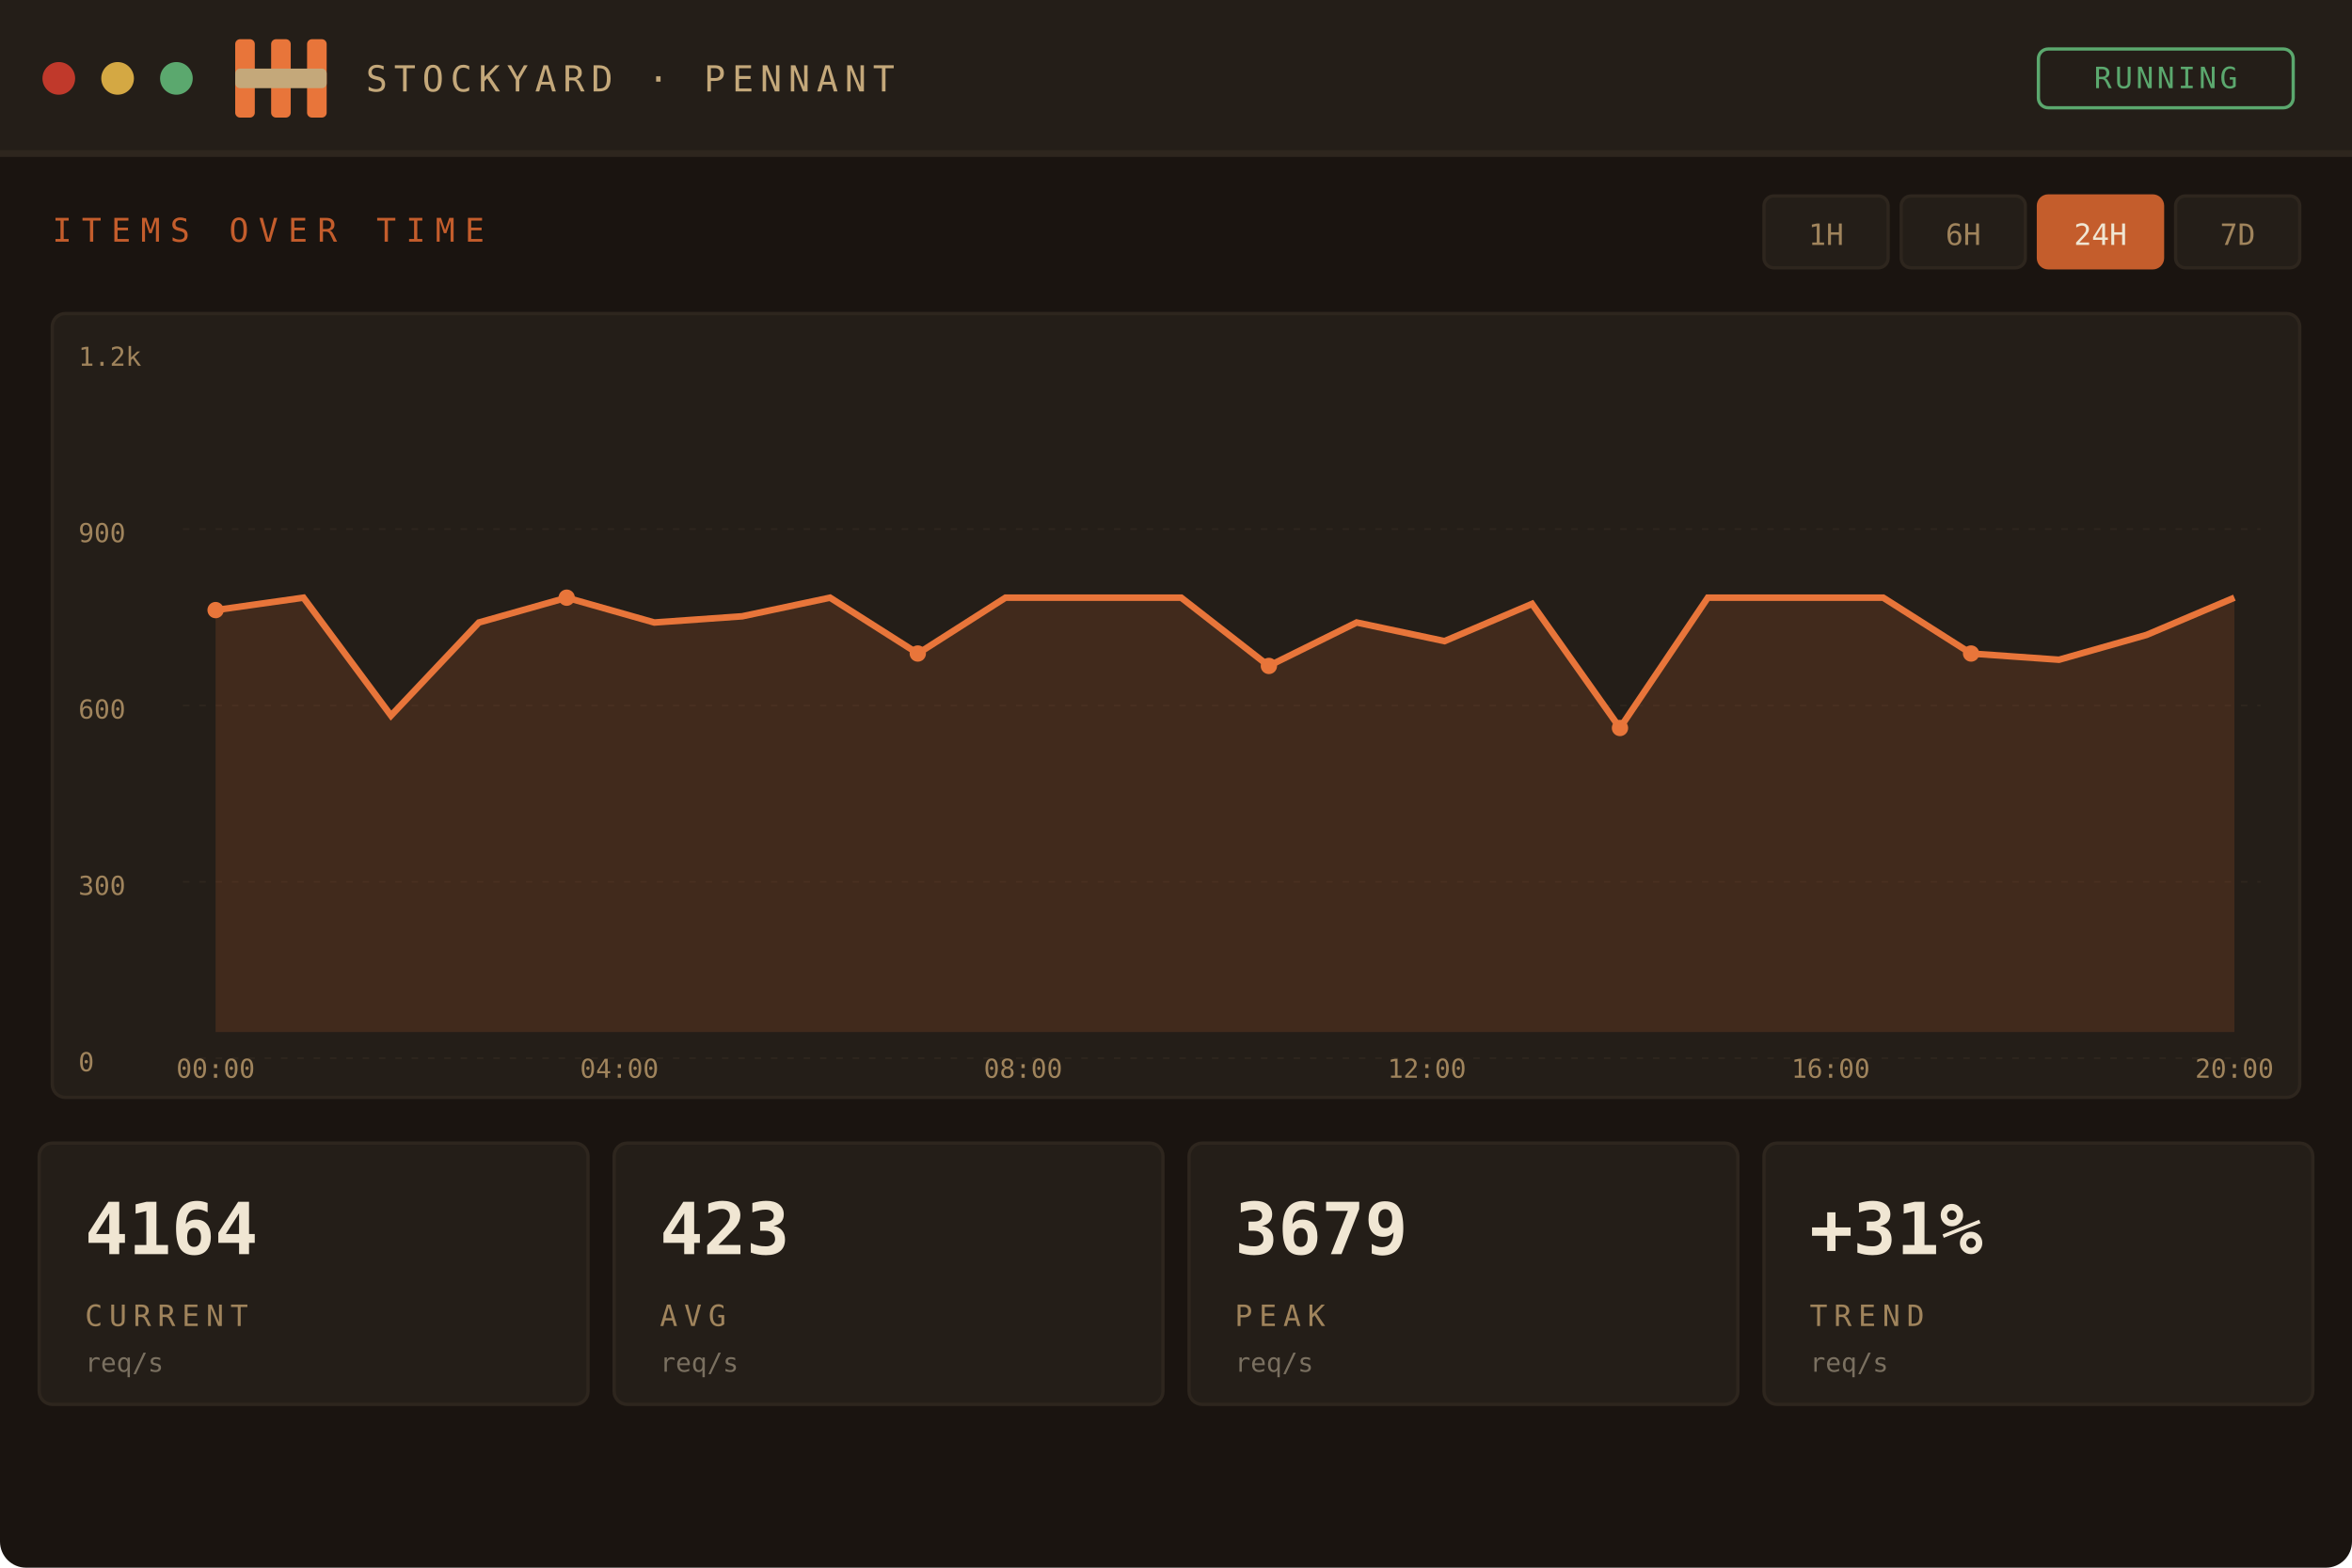
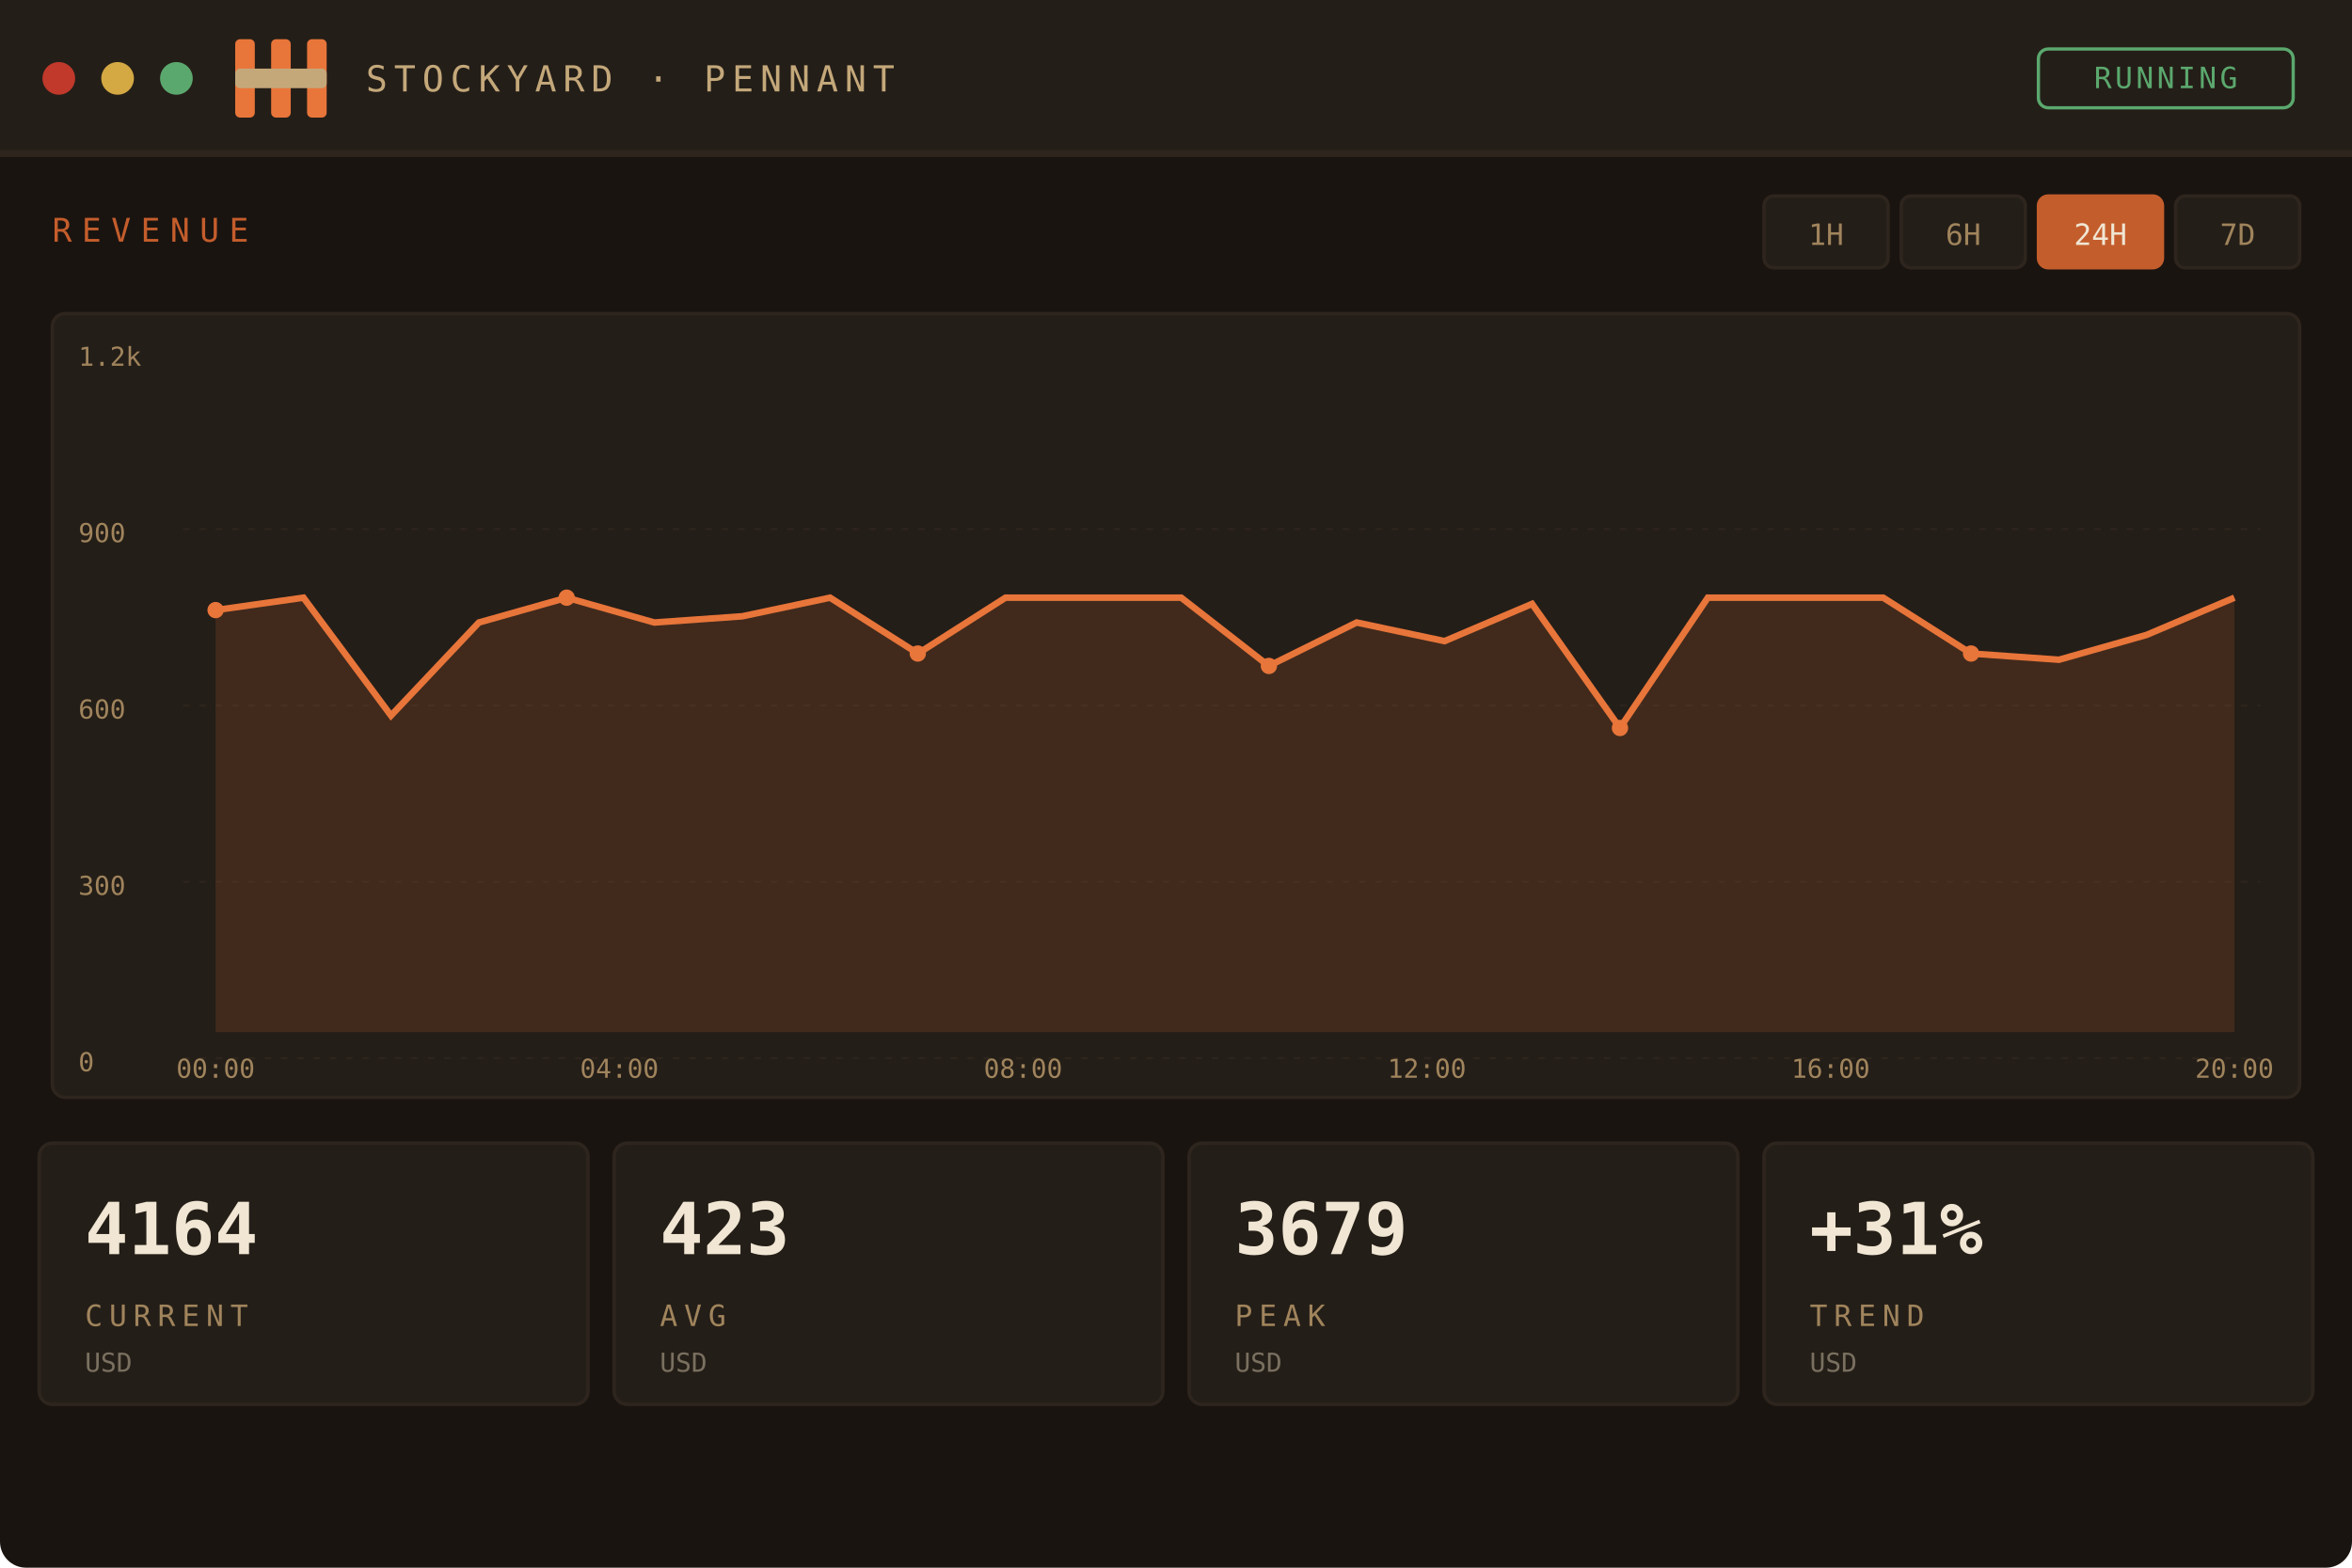
<svg xmlns="http://www.w3.org/2000/svg" width="720" height="480" viewBox="0 0 720 480" role="img" aria-label="Pennant dashboard mockup">
  <rect width="720" height="480" rx="8" fill="#1a1410" />
  <rect width="720" height="48" fill="#241e18" />
  <rect y="46" width="720" height="2" fill="#2e261e" />
  <circle cx="18" cy="24" r="5" fill="#c0392b" />
  <circle cx="36" cy="24" r="5" fill="#d4a843" />
  <circle cx="54" cy="24" r="5" fill="#5ba86e" />
  <rect x="72" y="12" width="6" height="24" rx="1.5" fill="#e8753a" />
  <rect x="83" y="12" width="6" height="24" rx="1.5" fill="#e8753a" />
  <rect x="94" y="12" width="6" height="24" rx="1.5" fill="#e8753a" />
  <rect x="72" y="21" width="28" height="6" rx="1.5" fill="#c4a87a" />
  <text x="112" y="28" fill="#c4a87a" font-size="11" font-family="JetBrains Mono,monospace" letter-spacing="2">STOCKYARD · PENNANT</text>
  <rect x="624" y="15" width="78" height="18" rx="3" fill="none" stroke="#5ba86e" stroke-width="1" />
  <text x="663" y="27" text-anchor="middle" fill="#5ba86e" font-size="9" font-family="JetBrains Mono,monospace" letter-spacing="1">RUNNING</text>
-   <text x="16" y="74" fill="#c45d2c" font-size="10" font-family="JetBrains Mono,monospace" letter-spacing="3">ITEMS OVER TIME</text>
+   <text x="16" y="74" fill="#c45d2c" font-size="10" font-family="JetBrains Mono,monospace" letter-spacing="3">REVENUE</text>
  <rect x="540" y="60" width="38" height="22" rx="3" fill="#241e18" stroke="#2e261e" />
  <text x="559" y="75" text-anchor="middle" fill="#a0845c" font-size="9" font-family="JetBrains Mono,monospace">1H</text>
  <rect x="582" y="60" width="38" height="22" rx="3" fill="#241e18" stroke="#2e261e" />
  <text x="601" y="75" text-anchor="middle" fill="#a0845c" font-size="9" font-family="JetBrains Mono,monospace">6H</text>
  <rect x="624" y="60" width="38" height="22" rx="3" fill="#c45d2c" stroke="#c45d2c" />
  <text x="643" y="75" text-anchor="middle" fill="#f0e6d3" font-size="9" font-family="JetBrains Mono,monospace">24H</text>
  <rect x="666" y="60" width="38" height="22" rx="3" fill="#241e18" stroke="#2e261e" />
  <text x="685" y="75" text-anchor="middle" fill="#a0845c" font-size="9" font-family="JetBrains Mono,monospace">7D</text>
  <rect x="16" y="96" width="688" height="240" rx="4" fill="#241e18" stroke="#2e261e" />
  <text x="24" y="112.0" fill="#a0845c" font-size="8" font-family="JetBrains Mono,monospace">1.2k</text>
  <text x="24" y="166.0" fill="#a0845c" font-size="8" font-family="JetBrains Mono,monospace">900</text>
  <line x1="56" y1="162.0" x2="692" y2="162.0" stroke="#2e261e" stroke-width="0.5" stroke-dasharray="2,3" />
  <text x="24" y="220.0" fill="#a0845c" font-size="8" font-family="JetBrains Mono,monospace">600</text>
  <line x1="56" y1="216.0" x2="692" y2="216.0" stroke="#2e261e" stroke-width="0.5" stroke-dasharray="2,3" />
  <text x="24" y="274.0" fill="#a0845c" font-size="8" font-family="JetBrains Mono,monospace">300</text>
  <line x1="56" y1="270.0" x2="692" y2="270.0" stroke="#2e261e" stroke-width="0.5" stroke-dasharray="2,3" />
  <text x="24" y="328.0" fill="#a0845c" font-size="8" font-family="JetBrains Mono,monospace">0</text>
  <line x1="56" y1="324.0" x2="692" y2="324.0" stroke="#2e261e" stroke-width="0.5" stroke-dasharray="2,3" />
  <text x="66.0" y="330" text-anchor="middle" fill="#a0845c" font-size="8" font-family="JetBrains Mono,monospace">00:00</text>
  <text x="189.6" y="330" text-anchor="middle" fill="#a0845c" font-size="8" font-family="JetBrains Mono,monospace">04:00</text>
  <text x="313.2" y="330" text-anchor="middle" fill="#a0845c" font-size="8" font-family="JetBrains Mono,monospace">08:00</text>
  <text x="436.8" y="330" text-anchor="middle" fill="#a0845c" font-size="8" font-family="JetBrains Mono,monospace">12:00</text>
  <text x="560.4" y="330" text-anchor="middle" fill="#a0845c" font-size="8" font-family="JetBrains Mono,monospace">16:00</text>
  <text x="684.0" y="330" text-anchor="middle" fill="#a0845c" font-size="8" font-family="JetBrains Mono,monospace">20:00</text>
  <polygon points="66.0,316 66.0,186.8,92.9,183.0,119.7,219.1,146.6,190.6,173.5,183.0,200.3,190.6,227.2,188.7,254.1,183.0,281.0,200.1,307.8,183.0,334.7,183.0,361.6,183.0,388.4,203.9,415.3,190.6,442.2,196.3,469.0,184.9,495.9,222.9,522.8,183.0,549.7,183.0,576.5,183.0,603.4,200.1,630.3,202.0,657.1,194.4,684.0,183.0 684.0,316" fill="#c45d2c" opacity="0.18" />
  <polyline points="66.0,186.8 92.9,183.0 119.7,219.1 146.6,190.6 173.5,183.0 200.3,190.6 227.2,188.7 254.1,183.0 281.0,200.1 307.8,183.0 334.7,183.0 361.6,183.0 388.4,203.9 415.3,190.6 442.2,196.3 469.0,184.9 495.9,222.9 522.8,183.0 549.7,183.0 576.5,183.0 603.4,200.1 630.3,202.0 657.1,194.4 684.0,183.0" fill="none" stroke="#e8753a" stroke-width="2" />
  <circle cx="66.0" cy="186.8" r="2.5" fill="#e8753a" />
  <circle cx="173.478" cy="183.0" r="2.5" fill="#e8753a" />
  <circle cx="280.957" cy="200.1" r="2.5" fill="#e8753a" />
  <circle cx="388.435" cy="203.9" r="2.5" fill="#e8753a" />
  <circle cx="495.913" cy="222.9" r="2.5" fill="#e8753a" />
  <circle cx="603.391" cy="200.1" r="2.5" fill="#e8753a" />
  <rect x="12" y="350" width="168" height="80" rx="4" fill="#241e18" stroke="#2e261e" />
  <text x="26" y="384" fill="#f0e6d3" font-size="22" font-weight="bold" font-family="JetBrains Mono,monospace">4164</text>
  <text x="26" y="406" fill="#a0845c" font-size="9" font-family="JetBrains Mono,monospace" letter-spacing="2">CURRENT</text>
-   <text x="26" y="420" fill="#7a7060" font-size="8" font-family="JetBrains Mono,monospace">req/s</text>
+   <text x="26" y="420" fill="#7a7060" font-size="8" font-family="JetBrains Mono,monospace">USD</text>
  <rect x="188" y="350" width="168" height="80" rx="4" fill="#241e18" stroke="#2e261e" />
  <text x="202" y="384" fill="#f0e6d3" font-size="22" font-weight="bold" font-family="JetBrains Mono,monospace">423</text>
  <text x="202" y="406" fill="#a0845c" font-size="9" font-family="JetBrains Mono,monospace" letter-spacing="2">AVG</text>
-   <text x="202" y="420" fill="#7a7060" font-size="8" font-family="JetBrains Mono,monospace">req/s</text>
+   <text x="202" y="420" fill="#7a7060" font-size="8" font-family="JetBrains Mono,monospace">USD</text>
  <rect x="364" y="350" width="168" height="80" rx="4" fill="#241e18" stroke="#2e261e" />
  <text x="378" y="384" fill="#f0e6d3" font-size="22" font-weight="bold" font-family="JetBrains Mono,monospace">3679</text>
  <text x="378" y="406" fill="#a0845c" font-size="9" font-family="JetBrains Mono,monospace" letter-spacing="2">PEAK</text>
-   <text x="378" y="420" fill="#7a7060" font-size="8" font-family="JetBrains Mono,monospace">req/s</text>
+   <text x="378" y="420" fill="#7a7060" font-size="8" font-family="JetBrains Mono,monospace">USD</text>
  <rect x="540" y="350" width="168" height="80" rx="4" fill="#241e18" stroke="#2e261e" />
  <text x="554" y="384" fill="#f0e6d3" font-size="22" font-weight="bold" font-family="JetBrains Mono,monospace">+31%</text>
  <text x="554" y="406" fill="#a0845c" font-size="9" font-family="JetBrains Mono,monospace" letter-spacing="2">TREND</text>
-   <text x="554" y="420" fill="#7a7060" font-size="8" font-family="JetBrains Mono,monospace">req/s</text>
+   <text x="554" y="420" fill="#7a7060" font-size="8" font-family="JetBrains Mono,monospace">USD</text>
</svg>
